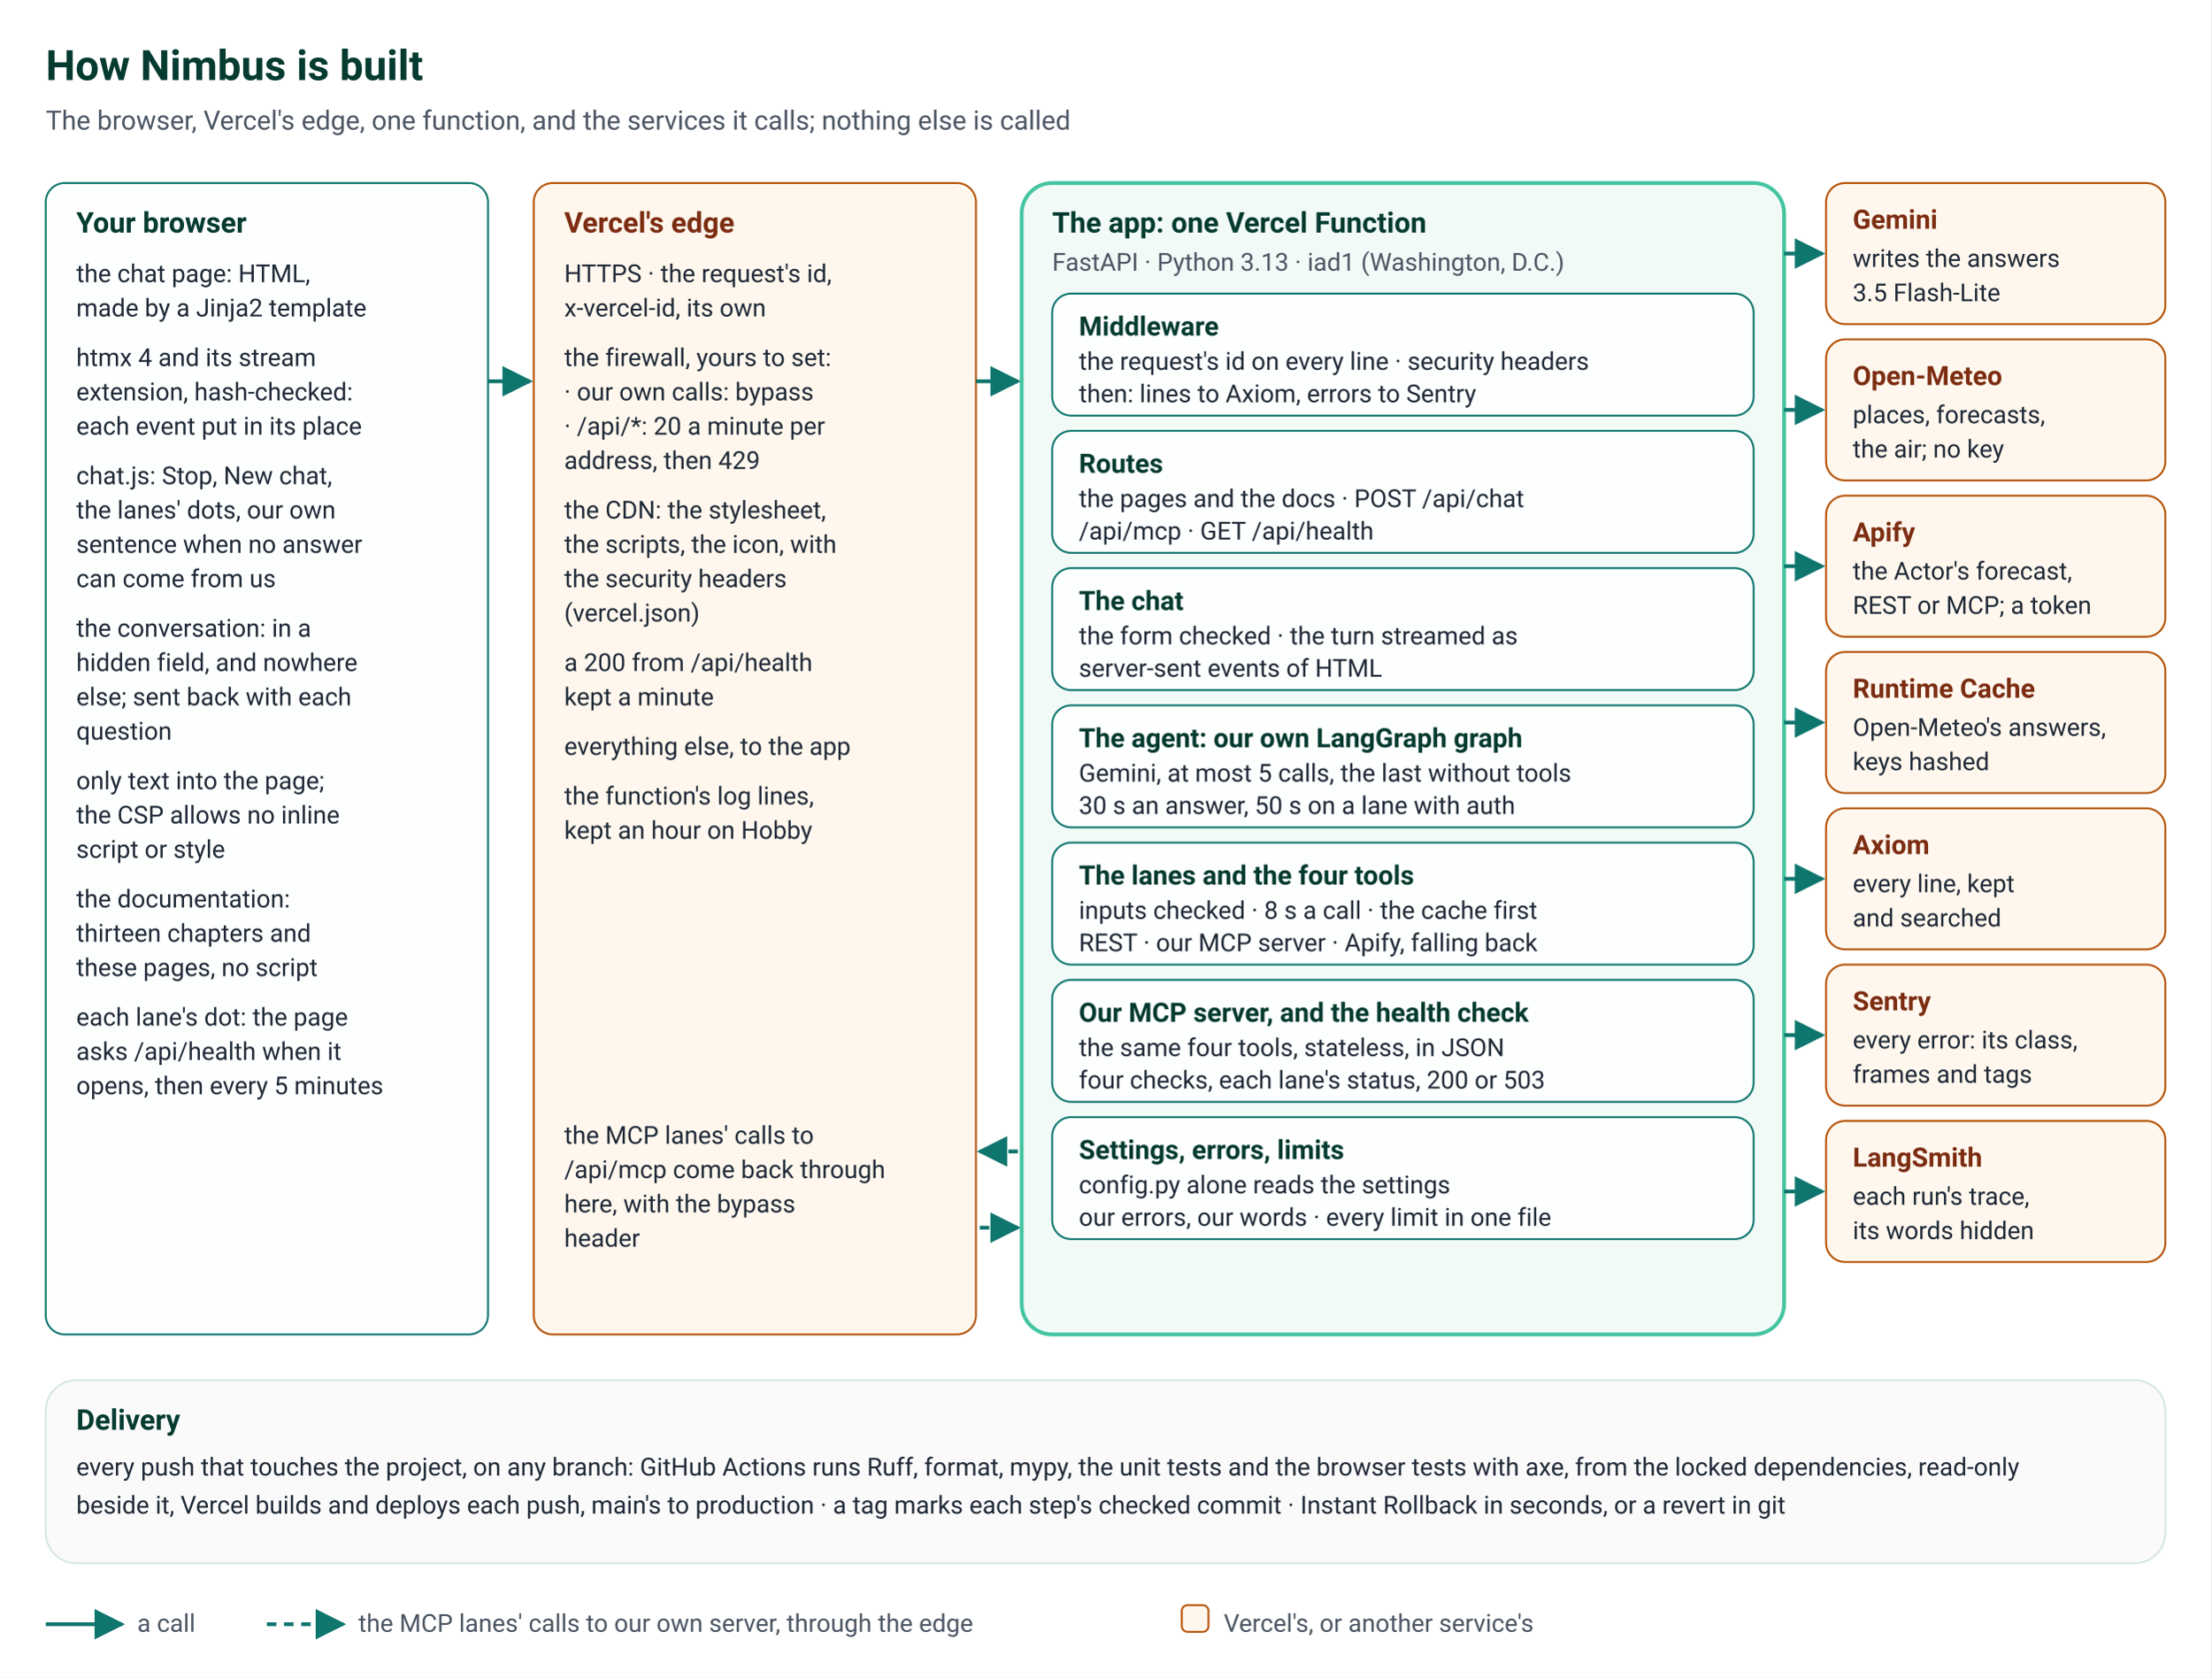
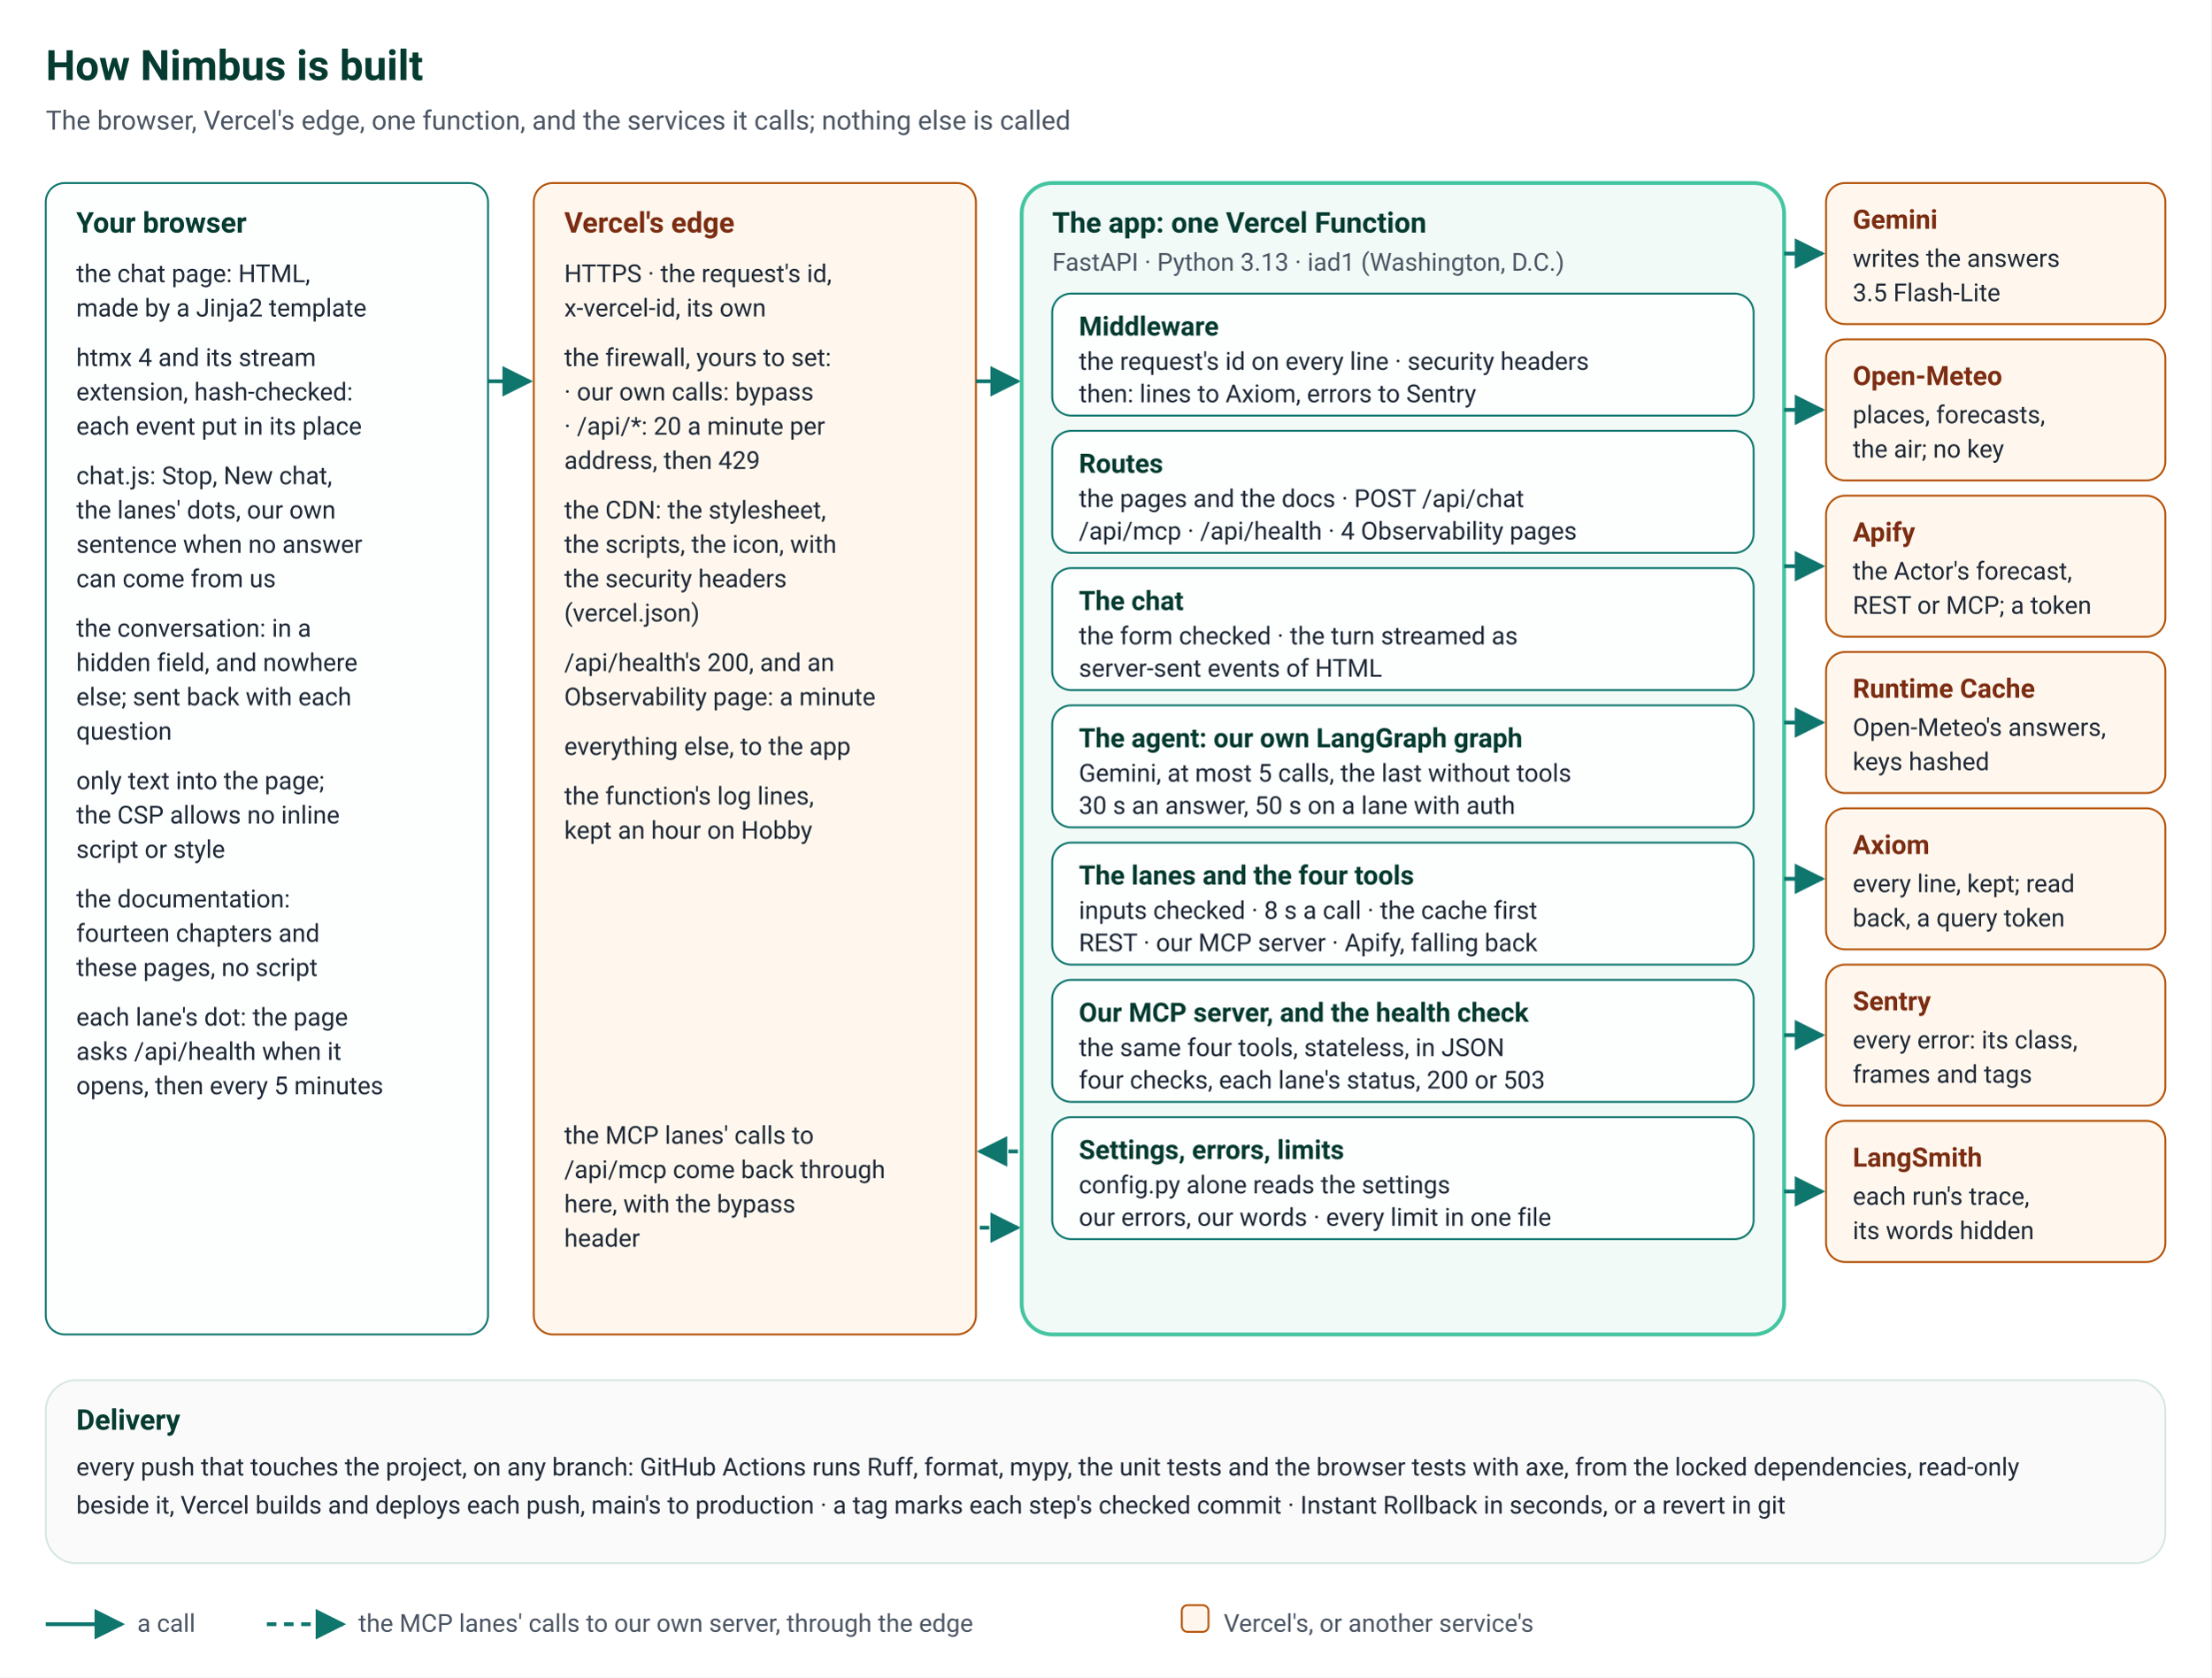
<svg xmlns="http://www.w3.org/2000/svg" viewBox="0 0 1160 880" width="1160" height="880" role="img" aria-labelledby="t d" font-family="system-ui, -apple-system, 'Segoe UI', Roboto, sans-serif">
  <defs>
    <marker id="arrow" viewBox="0 0 10 10" refX="9" refY="5" markerWidth="8" markerHeight="8" orient="auto-start-reverse">
      <path d="M0 0L10 5L0 10z" fill="#0f766e" />
    </marker>
  </defs>
  <rect x="0" y="0" width="1160" height="880" fill="#ffffff" />
  <text x="24" y="42" font-size="22" font-weight="700" fill="#053b30">How Nimbus is built</text>
  <text x="24" y="68" font-size="14" fill="#4b5563">The browser, Vercel's edge, one function, and the services it calls; nothing else is called</text>
  <rect x="24" y="96" width="232" height="604" rx="10" fill="#fcfffe" stroke="#0f766e" />
  <text x="40" y="122" font-size="15" font-weight="700" fill="#053b30">Your browser</text>
  <text x="40" y="148" font-size="13" fill="#1f2937">the chat page: HTML,</text>
  <text x="40" y="166" font-size="13" fill="#1f2937">made by a Jinja2 template</text>
  <text x="40" y="192" font-size="13" fill="#1f2937">htmx 4 and its stream</text>
  <text x="40" y="210" font-size="13" fill="#1f2937">extension, hash-checked:</text>
  <text x="40" y="228" font-size="13" fill="#1f2937">each event put in its place</text>
  <text x="40" y="254" font-size="13" fill="#1f2937">chat.js: Stop, New chat,</text>
  <text x="40" y="272" font-size="13" fill="#1f2937">the lanes' dots, our own</text>
  <text x="40" y="290" font-size="13" fill="#1f2937">sentence when no answer</text>
  <text x="40" y="308" font-size="13" fill="#1f2937">can come from us</text>
  <text x="40" y="334" font-size="13" fill="#1f2937">the conversation: in a</text>
  <text x="40" y="352" font-size="13" fill="#1f2937">hidden field, and nowhere</text>
  <text x="40" y="370" font-size="13" fill="#1f2937">else; sent back with each</text>
  <text x="40" y="388" font-size="13" fill="#1f2937">question</text>
  <text x="40" y="414" font-size="13" fill="#1f2937">only text into the page;</text>
  <text x="40" y="432" font-size="13" fill="#1f2937">the CSP allows no inline</text>
  <text x="40" y="450" font-size="13" fill="#1f2937">script or style</text>
  <text x="40" y="476" font-size="13" fill="#1f2937">the documentation:</text>
-   <text x="40" y="494" font-size="13" fill="#1f2937">thirteen chapters and</text>
+   <text x="40" y="494" font-size="13" fill="#1f2937">fourteen chapters and</text>
  <text x="40" y="512" font-size="13" fill="#1f2937">these pages, no script</text>
  <text x="40" y="538" font-size="13" fill="#1f2937">each lane's dot: the page</text>
  <text x="40" y="556" font-size="13" fill="#1f2937">asks /api/health when it</text>
  <text x="40" y="574" font-size="13" fill="#1f2937">opens, then every 5 minutes</text>
  <line x1="256" y1="200" x2="278" y2="200" stroke="#0f766e" stroke-width="2" marker-end="url(#arrow)" />
  <rect x="280" y="96" width="232" height="604" rx="10" fill="#fff7ed" stroke="#b45309" />
  <text x="296" y="122" font-size="15" font-weight="700" fill="#7c2d12">Vercel's edge</text>
  <text x="296" y="148" font-size="13" fill="#1f2937">HTTPS · the request's id,</text>
  <text x="296" y="166" font-size="13" fill="#1f2937">x-vercel-id, its own</text>
  <text x="296" y="192" font-size="13" fill="#1f2937">the firewall, yours to set:</text>
  <text x="296" y="210" font-size="13" fill="#1f2937">· our own calls: bypass</text>
  <text x="296" y="228" font-size="13" fill="#1f2937">· /api/*: 20 a minute per</text>
  <text x="296" y="246" font-size="13" fill="#1f2937">  address, then 429</text>
  <text x="296" y="272" font-size="13" fill="#1f2937">the CDN: the stylesheet,</text>
  <text x="296" y="290" font-size="13" fill="#1f2937">the scripts, the icon, with</text>
  <text x="296" y="308" font-size="13" fill="#1f2937">the security headers</text>
  <text x="296" y="326" font-size="13" fill="#1f2937">(vercel.json)</text>
-   <text x="296" y="352" font-size="13" fill="#1f2937">a 200 from /api/health</text>
-   <text x="296" y="370" font-size="13" fill="#1f2937">kept a minute</text>
+   <text x="296" y="352" font-size="13" fill="#1f2937">/api/health's 200, and an</text>
+   <text x="296" y="370" font-size="13" fill="#1f2937">Observability page: a minute</text>
  <text x="296" y="396" font-size="13" fill="#1f2937">everything else, to the app</text>
  <text x="296" y="422" font-size="13" fill="#1f2937">the function's log lines,</text>
  <text x="296" y="440" font-size="13" fill="#1f2937">kept an hour on Hobby</text>
  <text x="296" y="600" font-size="13" fill="#1f2937">the MCP lanes' calls to</text>
  <text x="296" y="618" font-size="13" fill="#1f2937">/api/mcp come back through</text>
  <text x="296" y="636" font-size="13" fill="#1f2937">here, with the bypass</text>
  <text x="296" y="654" font-size="13" fill="#1f2937">header</text>
  <line x1="512" y1="200" x2="534" y2="200" stroke="#0f766e" stroke-width="2" marker-end="url(#arrow)" />
  <line x1="534" y1="604" x2="514" y2="604" stroke="#0f766e" stroke-width="2" stroke-dasharray="5 4" marker-end="url(#arrow)" />
  <line x1="514" y1="644" x2="534" y2="644" stroke="#0f766e" stroke-width="2" stroke-dasharray="5 4" marker-end="url(#arrow)" />
  <rect x="536" y="96" width="400" height="604" rx="16" fill="#f1faf7" stroke="#45c5a1" stroke-width="2" />
  <text x="552" y="122" font-size="15" font-weight="700" fill="#053b30">The app: one Vercel Function</text>
  <text x="552" y="142" font-size="13" fill="#4b5563">FastAPI · Python 3.13 · iad1 (Washington, D.C.)</text>
  <rect x="552" y="154" width="368" height="64" rx="10" fill="#fcfffe" stroke="#0f766e" />
  <text x="566" y="176" font-size="14" font-weight="700" fill="#053b30">Middleware</text>
  <text x="566" y="194" font-size="13" fill="#1f2937">the request's id on every line · security headers</text>
  <text x="566" y="211" font-size="13" fill="#1f2937">then: lines to Axiom, errors to Sentry</text>
  <rect x="552" y="226" width="368" height="64" rx="10" fill="#fcfffe" stroke="#0f766e" />
  <text x="566" y="248" font-size="14" font-weight="700" fill="#053b30">Routes</text>
  <text x="566" y="266" font-size="13" fill="#1f2937">the pages and the docs · POST /api/chat</text>
-   <text x="566" y="283" font-size="13" fill="#1f2937">/api/mcp · GET /api/health</text>
+   <text x="566" y="283" font-size="13" fill="#1f2937">/api/mcp · /api/health · 4 Observability pages</text>
  <rect x="552" y="298" width="368" height="64" rx="10" fill="#fcfffe" stroke="#0f766e" />
  <text x="566" y="320" font-size="14" font-weight="700" fill="#053b30">The chat</text>
  <text x="566" y="338" font-size="13" fill="#1f2937">the form checked · the turn streamed as</text>
  <text x="566" y="355" font-size="13" fill="#1f2937">server-sent events of HTML</text>
  <rect x="552" y="370" width="368" height="64" rx="10" fill="#fcfffe" stroke="#0f766e" />
  <text x="566" y="392" font-size="14" font-weight="700" fill="#053b30">The agent: our own LangGraph graph</text>
  <text x="566" y="410" font-size="13" fill="#1f2937">Gemini, at most 5 calls, the last without tools</text>
  <text x="566" y="427" font-size="13" fill="#1f2937">30 s an answer, 50 s on a lane with auth</text>
  <rect x="552" y="442" width="368" height="64" rx="10" fill="#fcfffe" stroke="#0f766e" />
  <text x="566" y="464" font-size="14" font-weight="700" fill="#053b30">The lanes and the four tools</text>
  <text x="566" y="482" font-size="13" fill="#1f2937">inputs checked · 8 s a call · the cache first</text>
  <text x="566" y="499" font-size="13" fill="#1f2937">REST · our MCP server · Apify, falling back</text>
  <rect x="552" y="514" width="368" height="64" rx="10" fill="#fcfffe" stroke="#0f766e" />
  <text x="566" y="536" font-size="14" font-weight="700" fill="#053b30">Our MCP server, and the health check</text>
  <text x="566" y="554" font-size="13" fill="#1f2937">the same four tools, stateless, in JSON</text>
  <text x="566" y="571" font-size="13" fill="#1f2937">four checks, each lane's status, 200 or 503</text>
  <rect x="552" y="586" width="368" height="64" rx="10" fill="#fcfffe" stroke="#0f766e" />
  <text x="566" y="608" font-size="14" font-weight="700" fill="#053b30">Settings, errors, limits</text>
  <text x="566" y="626" font-size="13" fill="#1f2937">config.py alone reads the settings</text>
  <text x="566" y="643" font-size="13" fill="#1f2937">our errors, our words · every limit in one file</text>
  <rect x="958" y="96" width="178" height="74" rx="10" fill="#fff7ed" stroke="#b45309" />
  <text x="972" y="120" font-size="14" font-weight="700" fill="#7c2d12">Gemini</text>
  <text x="972" y="140" font-size="13" fill="#1f2937">writes the answers</text>
  <text x="972" y="158" font-size="13" fill="#1f2937">3.5 Flash-Lite</text>
  <rect x="958" y="178" width="178" height="74" rx="10" fill="#fff7ed" stroke="#b45309" />
  <text x="972" y="202" font-size="14" font-weight="700" fill="#7c2d12">Open-Meteo</text>
  <text x="972" y="222" font-size="13" fill="#1f2937">places, forecasts,</text>
  <text x="972" y="240" font-size="13" fill="#1f2937">the air; no key</text>
  <rect x="958" y="260" width="178" height="74" rx="10" fill="#fff7ed" stroke="#b45309" />
  <text x="972" y="284" font-size="14" font-weight="700" fill="#7c2d12">Apify</text>
  <text x="972" y="304" font-size="13" fill="#1f2937">the Actor's forecast,</text>
  <text x="972" y="322" font-size="13" fill="#1f2937">REST or MCP; a token</text>
  <rect x="958" y="342" width="178" height="74" rx="10" fill="#fff7ed" stroke="#b45309" />
  <text x="972" y="366" font-size="14" font-weight="700" fill="#7c2d12">Runtime Cache</text>
  <text x="972" y="386" font-size="13" fill="#1f2937">Open-Meteo's answers,</text>
  <text x="972" y="404" font-size="13" fill="#1f2937">keys hashed</text>
  <rect x="958" y="424" width="178" height="74" rx="10" fill="#fff7ed" stroke="#b45309" />
  <text x="972" y="448" font-size="14" font-weight="700" fill="#7c2d12">Axiom</text>
-   <text x="972" y="468" font-size="13" fill="#1f2937">every line, kept</text>
-   <text x="972" y="486" font-size="13" fill="#1f2937">and searched</text>
+   <text x="972" y="468" font-size="13" fill="#1f2937">every line, kept; read</text>
+   <text x="972" y="486" font-size="13" fill="#1f2937">back, a query token</text>
  <rect x="958" y="506" width="178" height="74" rx="10" fill="#fff7ed" stroke="#b45309" />
  <text x="972" y="530" font-size="14" font-weight="700" fill="#7c2d12">Sentry</text>
  <text x="972" y="550" font-size="13" fill="#1f2937">every error: its class,</text>
  <text x="972" y="568" font-size="13" fill="#1f2937">frames and tags</text>
  <rect x="958" y="588" width="178" height="74" rx="10" fill="#fff7ed" stroke="#b45309" />
  <text x="972" y="612" font-size="14" font-weight="700" fill="#7c2d12">LangSmith</text>
  <text x="972" y="632" font-size="13" fill="#1f2937">each run's trace,</text>
  <text x="972" y="650" font-size="13" fill="#1f2937">its words hidden</text>
  <line x1="936" y1="133" x2="956" y2="133" stroke="#0f766e" stroke-width="2" marker-end="url(#arrow)" />
  <line x1="936" y1="215" x2="956" y2="215" stroke="#0f766e" stroke-width="2" marker-end="url(#arrow)" />
  <line x1="936" y1="297" x2="956" y2="297" stroke="#0f766e" stroke-width="2" marker-end="url(#arrow)" />
  <line x1="936" y1="379" x2="956" y2="379" stroke="#0f766e" stroke-width="2" marker-end="url(#arrow)" />
  <line x1="936" y1="461" x2="956" y2="461" stroke="#0f766e" stroke-width="2" marker-end="url(#arrow)" />
  <line x1="936" y1="543" x2="956" y2="543" stroke="#0f766e" stroke-width="2" marker-end="url(#arrow)" />
  <line x1="936" y1="625" x2="956" y2="625" stroke="#0f766e" stroke-width="2" marker-end="url(#arrow)" />
  <rect x="24" y="724" width="1112" height="96" rx="16" fill="#fafafa" stroke="#d7e7e2" />
  <text x="40" y="750" font-size="15" font-weight="700" fill="#053b30">Delivery</text>
  <text x="40" y="774" font-size="13" fill="#1f2937">every push that touches the project, on any branch: GitHub Actions runs Ruff, format, mypy, the unit tests and the browser tests with axe, from the locked dependencies, read-only</text>
  <text x="40" y="794" font-size="13" fill="#1f2937">beside it, Vercel builds and deploys each push, main's to production · a tag marks each step's checked commit · Instant Rollback in seconds, or a revert in git</text>
  <line x1="24" y1="852" x2="64" y2="852" stroke="#0f766e" stroke-width="2" marker-end="url(#arrow)" />
  <text x="72" y="856" font-size="13" fill="#4b5563">a call</text>
  <line x1="140" y1="852" x2="180" y2="852" stroke="#0f766e" stroke-width="2" stroke-dasharray="5 4" marker-end="url(#arrow)" />
  <text x="188" y="856" font-size="13" fill="#4b5563">the MCP lanes' calls to our own server, through the edge</text>
  <rect x="620" y="842" width="14" height="14" rx="3" fill="#fff7ed" stroke="#b45309" />
  <text x="642" y="856" font-size="13" fill="#4b5563">Vercel's, or another service's</text>
</svg>
